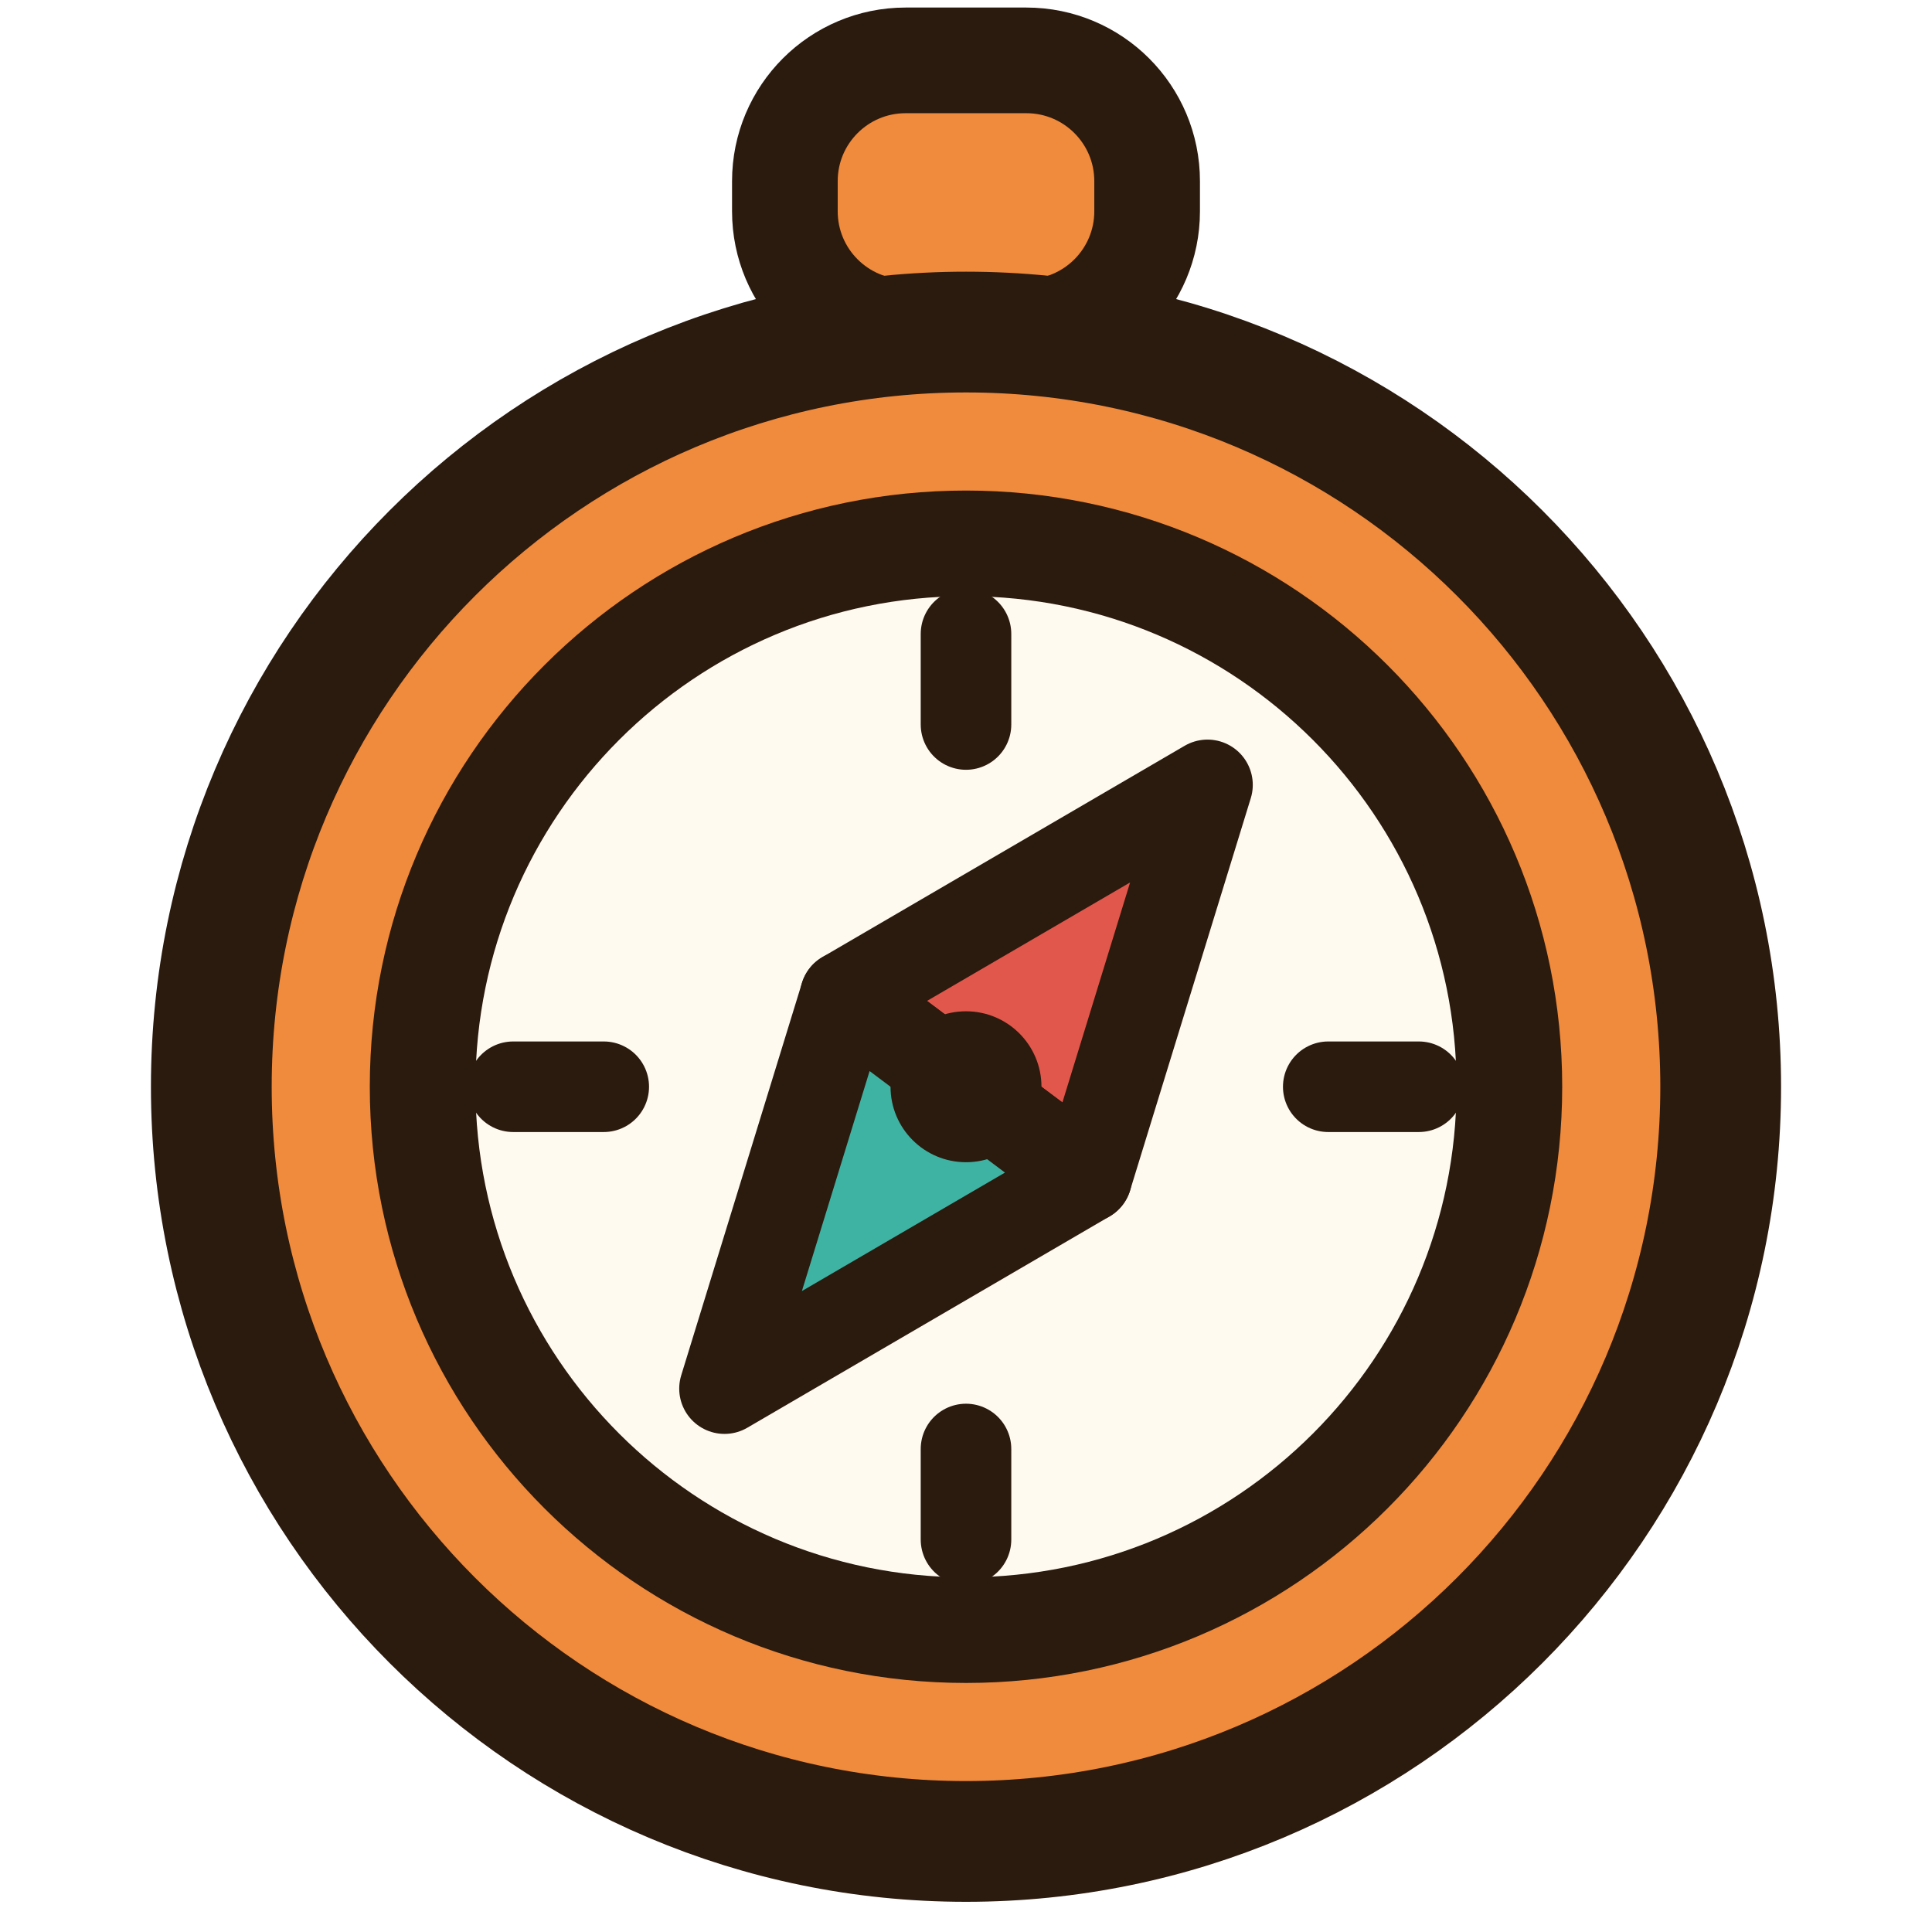
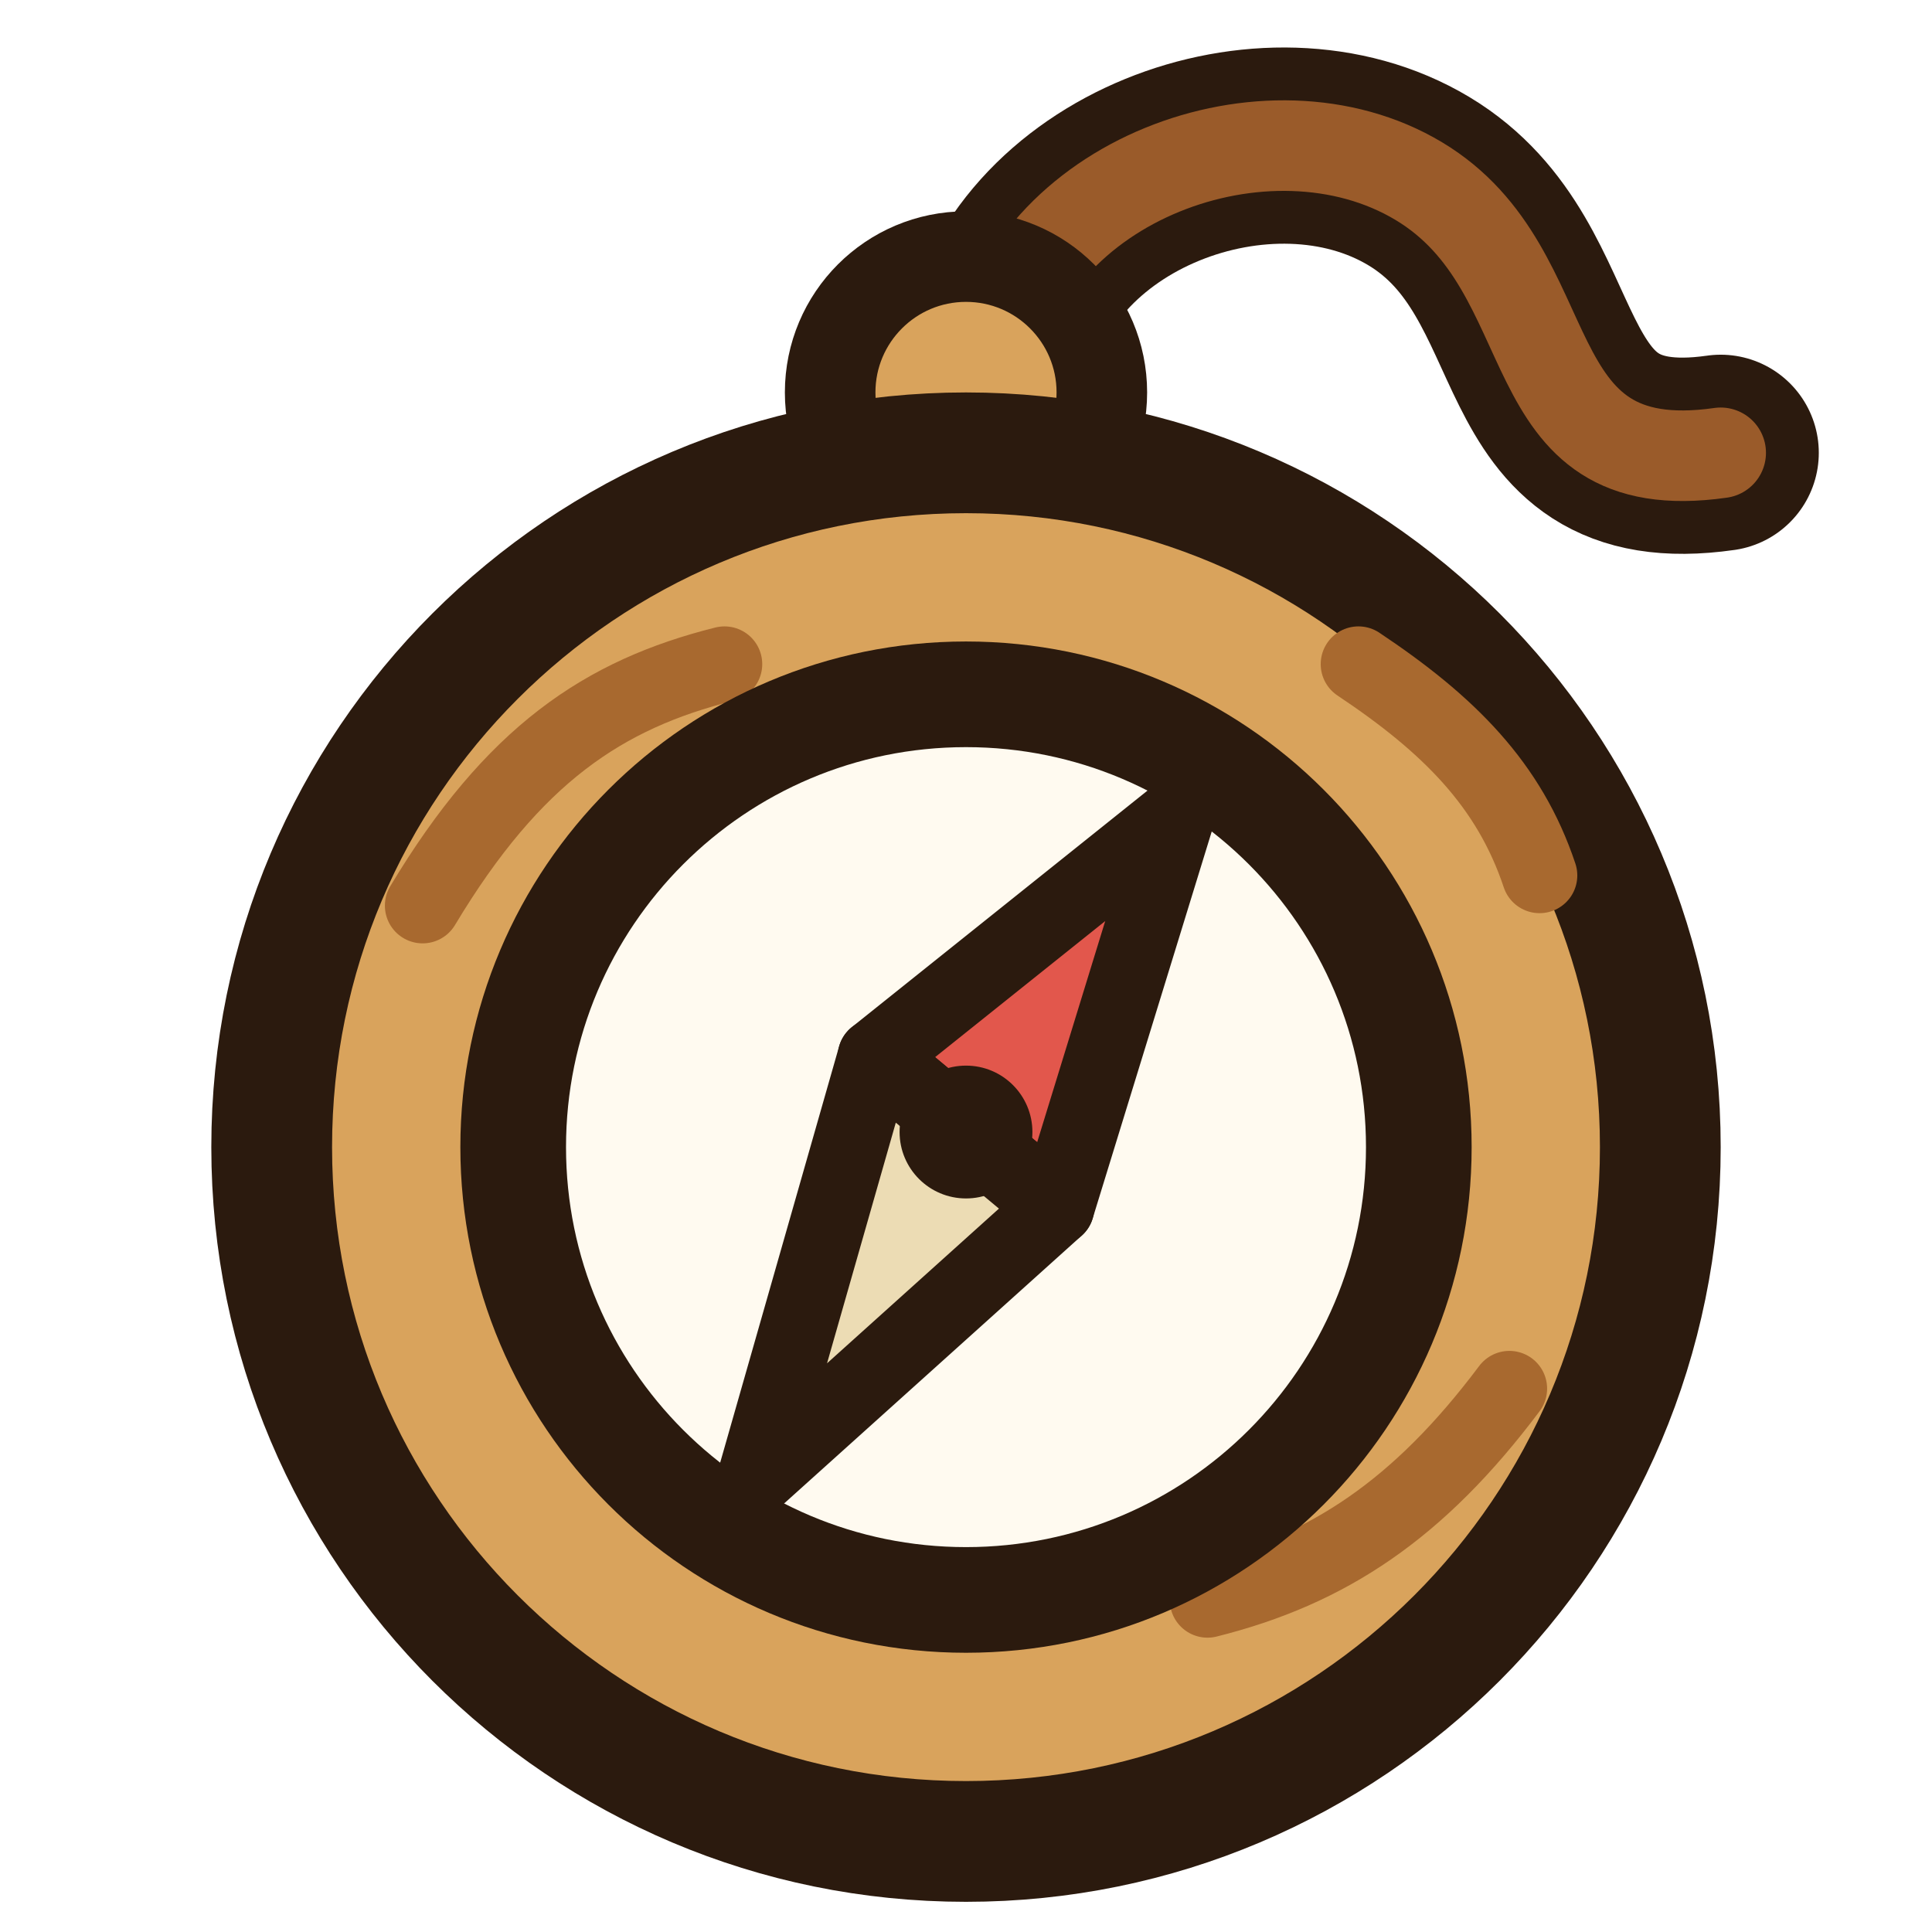
<svg xmlns="http://www.w3.org/2000/svg" viewBox="0 0 64 64">
-   <rect x="26" y="2" width="12" height="9" rx="4" fill="#f08a3c" stroke="#2b1a0e" stroke-width="3.5" />
-   <circle cx="32" cy="36" r="25" fill="#f08a3c" stroke="#2b1a0e" stroke-width="4" />
-   <circle cx="32" cy="36" r="18" fill="#fffaf0" stroke="#2b1a0e" stroke-width="3.5" />
-   <path d="M32 21v3M32 48v3M17 36h3M44 36h3" stroke="#2b1a0e" stroke-width="3" stroke-linecap="round" />
-   <path d="M40 26L36 39 28 33z" fill="#e2574c" stroke="#2b1a0e" stroke-width="3" stroke-linejoin="round" />
-   <path d="M24 46l4-13 8 6z" fill="#3fb3a3" stroke="#2b1a0e" stroke-width="3" stroke-linejoin="round" />
-   <circle cx="32" cy="36" r="2.5" fill="#2b1a0e" />
+   <path d="M33 12c1-6 9-9 14-6s3 10 10 9" fill="none" stroke="#2b1a0e" stroke-width="6.5" stroke-linecap="round" />
+   <path d="M33 12c1-6 9-9 14-6s3 10 10 9" fill="none" stroke="#9a5b2a" stroke-width="3" stroke-linecap="round" />
+   <circle cx="32" cy="13" r="4.5" fill="#d9a35c" stroke="#2b1a0e" stroke-width="3" />
+   <circle cx="32" cy="38" r="23" fill="#d9a35c" stroke="#2b1a0e" stroke-width="4" />
+   <path d="M14 30c3-5 6-7 10-8M50 46c-3 4-6 6-10 7M45 22c3 2 5 4 6 7" fill="none" stroke="#a8692f" stroke-width="2.5" stroke-linecap="round" />
+   <circle cx="32" cy="38" r="15" fill="#fffaf0" stroke="#2b1a0e" stroke-width="3.5" />
+   <path d="M39 27l-4 13-6-5z" fill="#e2574c" stroke="#2b1a0e" stroke-width="2.5" stroke-linejoin="round" />
+   <path d="M25 49l4-14 6 5z" fill="#ecdcb4" stroke="#2b1a0e" stroke-width="2.5" stroke-linejoin="round" />
+   <circle cx="32" cy="37.5" r="2.2" fill="#2b1a0e" />
</svg>
